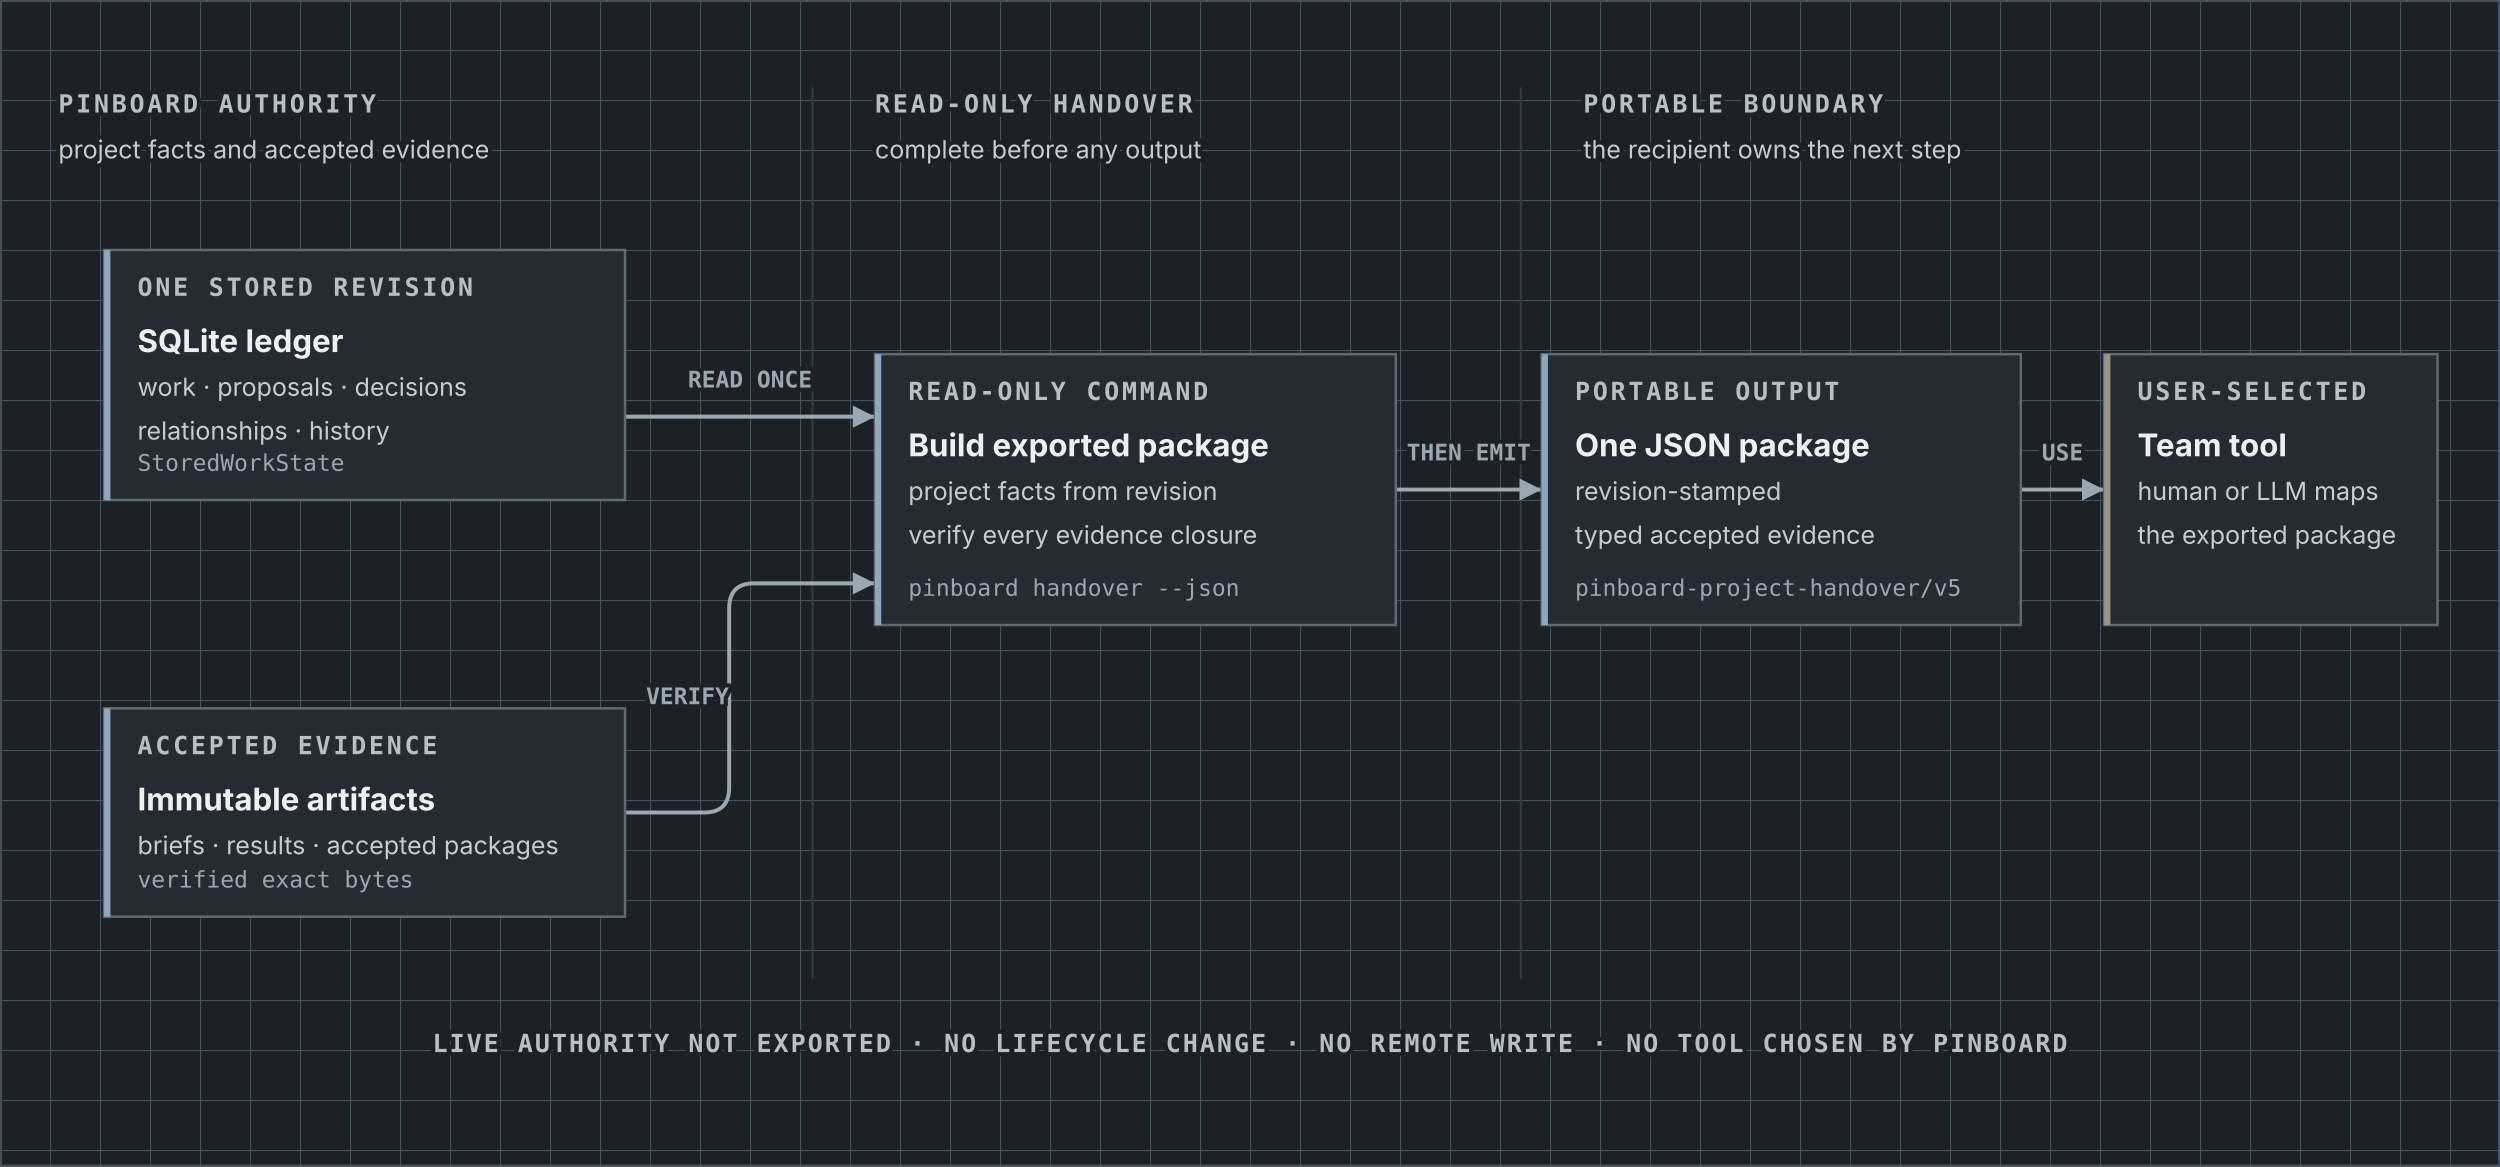
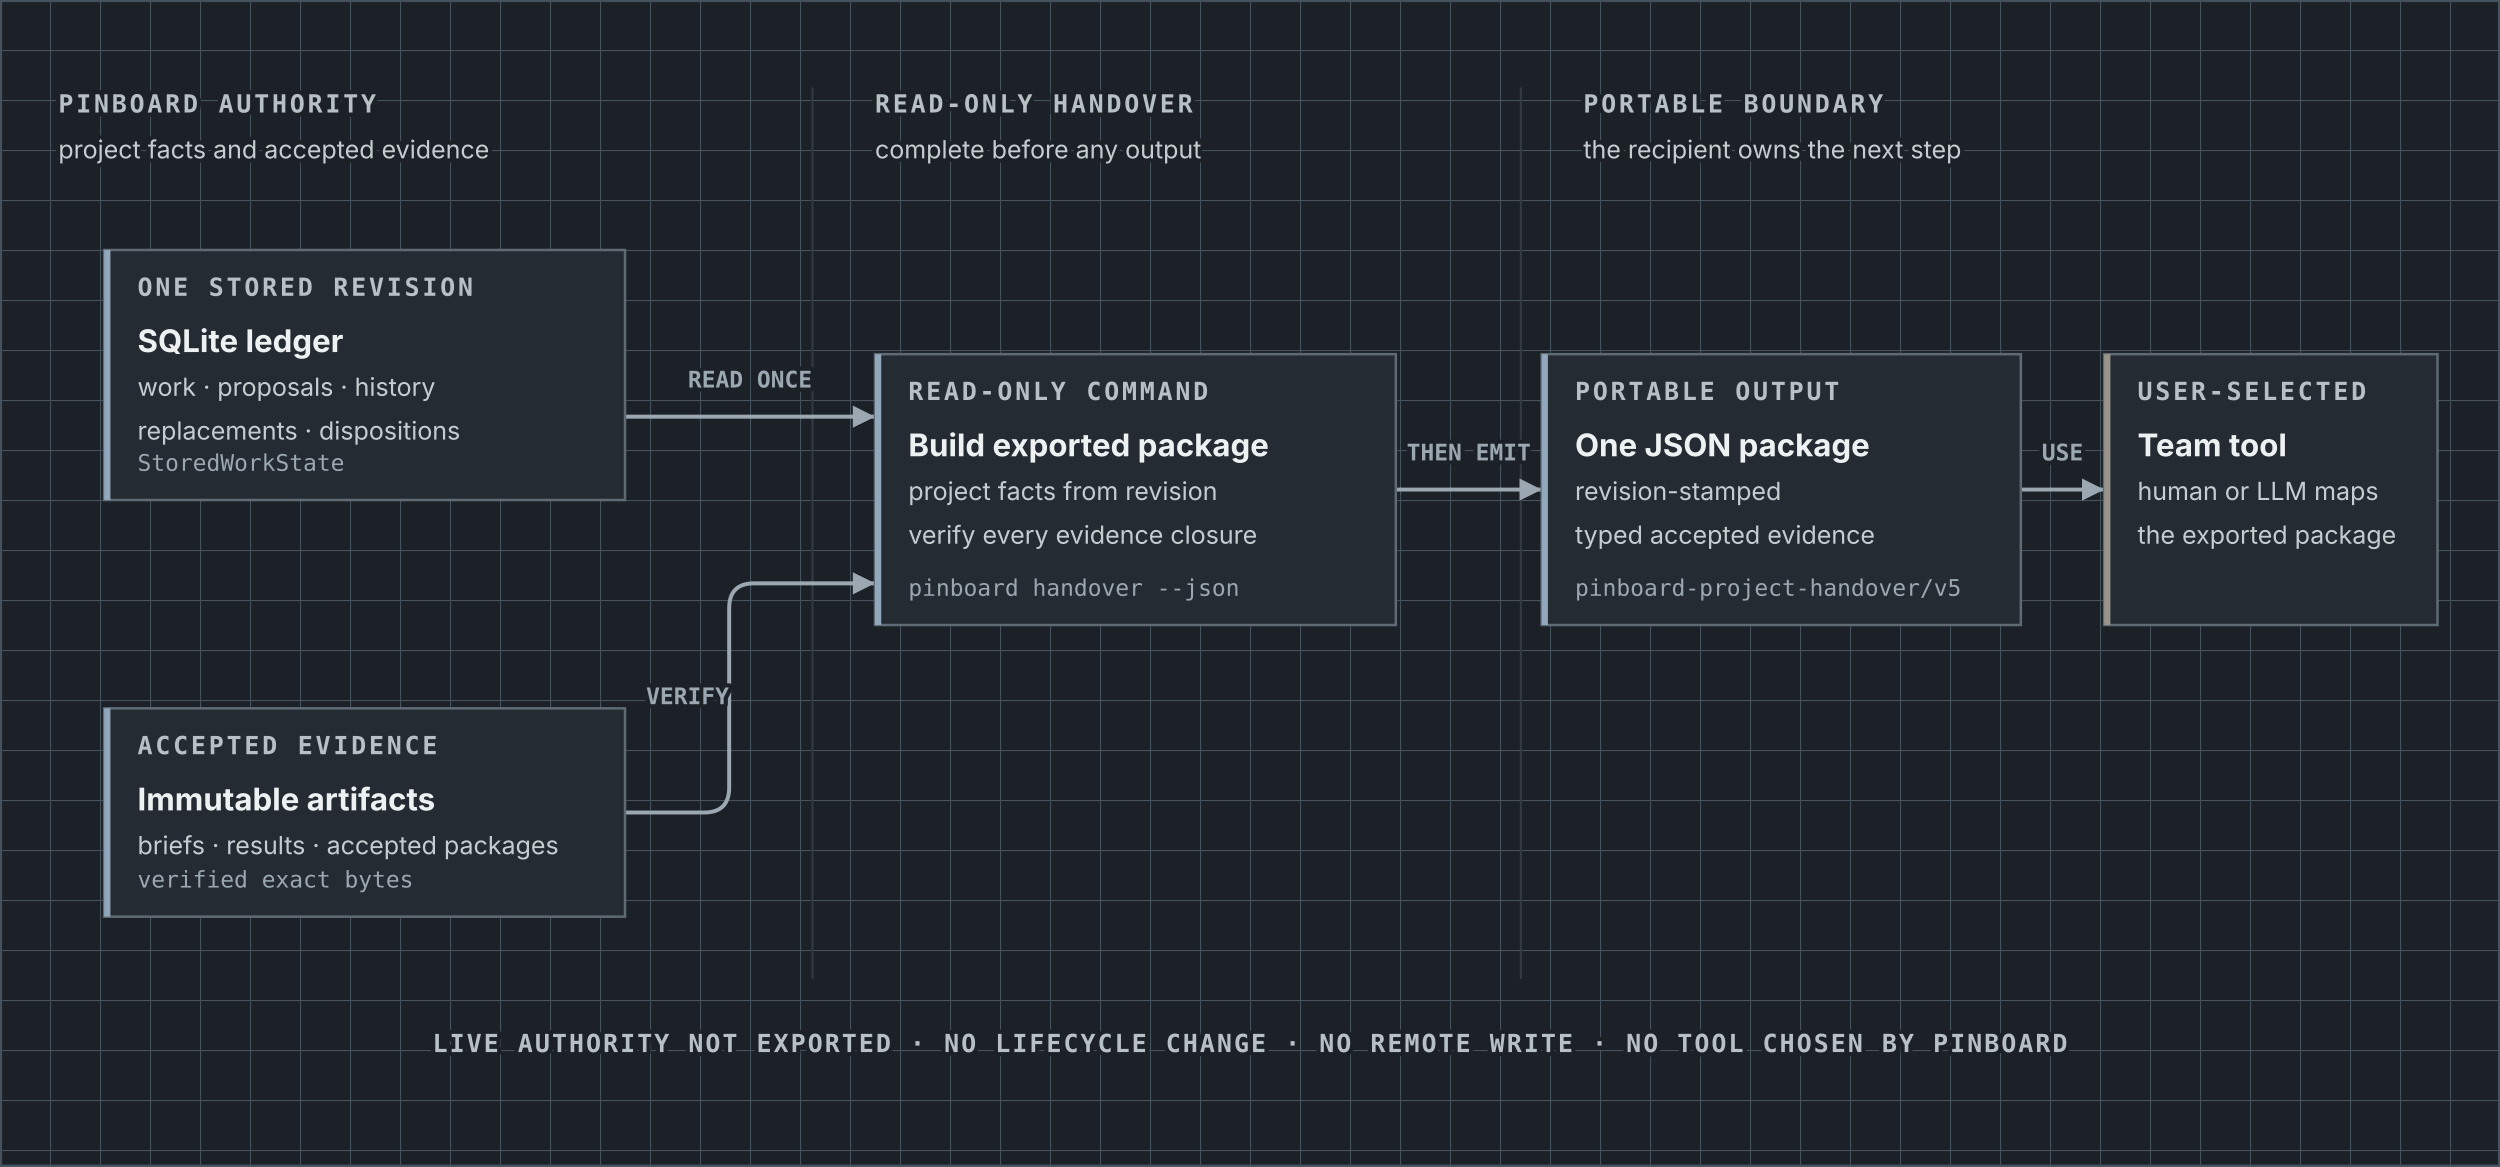
<svg xmlns="http://www.w3.org/2000/svg" role="img" aria-labelledby="title description" viewBox="0 0 1200 560">
  <defs>
    <pattern id="grid" width="24" height="24" patternUnits="userSpaceOnUse">
      <path d="M24 0H0V24" fill="none" stroke="#45535f" stroke-width="1" />
    </pattern>
    <marker id="arrow" viewBox="0 0 10 10" refX="9" refY="5" markerWidth="7" markerHeight="7" orient="auto">
      <path d="M1 1L9 5L1 9Z" fill="#9ba8b1" />
    </marker>
    <style>
      text { font-family: ui-sans-serif, system-ui, -apple-system, BlinkMacSystemFont, "Segoe UI", sans-serif; fill: #edf1f2; }
      .section-label, .box-label, .box-meta, .connector-label, .note-meta { font-family: ui-monospace, SFMono-Regular, Menlo, monospace; }
      .section-label, .box-label { font-size: 12px; font-weight: 700; letter-spacing: 0.11em; fill: #b7c0c5; }
      .section-subtitle { font-size: 12px; fill: #c5cdd0; }
      .guide { stroke: #333b42; stroke-width: 1; }
      .connector { fill: none; stroke: #9ba8b1; stroke-width: 1.9; stroke-linecap: round; }
      .connector-label { font-size: 11px; font-weight: 700; fill: #9ba8b1; }
      .box { fill: #242b32; stroke: #5e6a74; stroke-width: 1.2; }
      .box-title { font-size: 15px; font-weight: 700; }
      .box-body { font-size: 12px; fill: #c5cdd0; }
      .box-meta { font-size: 11px; fill: #9ba8b1; }
      .note { fill: #c5cdd0; }
      .note-meta { font-weight: 700; letter-spacing: 0.08em; fill: #b7c0c5; }
      .canvas-text { paint-order: stroke fill; stroke: #1c2127; stroke-width: 4px; stroke-linejoin: round; }
    </style>
  </defs>
  <rect width="1200" height="560" fill="#1c2127" />
  <rect width="1200" height="560" fill="url(#grid)" />
  <rect x="0.5" y="0.5" width="1199" height="559" fill="none" stroke="#45515c" />
  <line x1="390" y1="42" x2="390" y2="470" class="guide" />
  <line x1="730" y1="42" x2="730" y2="470" class="guide" />
  <path d="M300 200L420 200" class="connector" marker-end="url(#arrow)" />
  <path d="M300 390L338 390Q350 390 350 378L350 292Q350 280 362 280L420 280" class="connector" marker-end="url(#arrow)" />
  <path d="M670 235L740 235" class="connector" marker-end="url(#arrow)" />
  <path d="M970 235L1010 235" class="connector" marker-end="url(#arrow)" />
  <rect x="50" y="120" width="250" height="120" class="box" />
  <rect x="50" y="120" width="3" height="120" fill="#91a7bb" />
  <rect x="50" y="340" width="250" height="100" class="box" />
  <rect x="50" y="340" width="3" height="100" fill="#91a7bb" />
  <rect x="420" y="170" width="250" height="130" class="box" />
  <rect x="420" y="170" width="3" height="130" fill="#91a7bb" />
  <rect x="740" y="170" width="230" height="130" class="box" />
  <rect x="740" y="170" width="3" height="130" fill="#91a7bb" />
  <rect x="1010" y="170" width="160" height="130" class="box" />
  <rect x="1010" y="170" width="3" height="130" fill="#9b948b" />
  <text x="28" y="54" class="section-label canvas-text">PINBOARD AUTHORITY</text>
  <text x="28" y="76" class="section-subtitle canvas-text">project facts and accepted evidence</text>
  <text x="420" y="54" class="section-label canvas-text">READ-ONLY HANDOVER</text>
  <text x="420" y="76" class="section-subtitle canvas-text">complete before any output</text>
  <text x="760" y="54" class="section-label canvas-text">PORTABLE BOUNDARY</text>
  <text x="760" y="76" class="section-subtitle canvas-text">the recipient owns the next step</text>
  <text x="360" y="186" text-anchor="middle" class="connector-label canvas-text">READ ONCE</text>
  <text x="330" y="338" text-anchor="middle" class="connector-label canvas-text">VERIFY</text>
  <text x="705" y="221" text-anchor="middle" class="connector-label canvas-text">THEN EMIT</text>
  <text x="990" y="221" text-anchor="middle" class="connector-label canvas-text">USE</text>
  <text x="66" y="142" class="box-label">ONE STORED REVISION</text>
  <text x="66" y="169" class="box-title">SQLite ledger</text>
-   <text x="66" y="190" class="box-body">work · proposals · decisions</text>
-   <text x="66" y="211" class="box-body">relationships · history</text>
+   <text x="66" y="190" class="box-body">work · proposals · history</text>
+   <text x="66" y="211" class="box-body">replacements · dispositions</text>
  <text x="66" y="226" class="box-meta">StoredWorkState</text>
  <text x="66" y="362" class="box-label">ACCEPTED EVIDENCE</text>
  <text x="66" y="389" class="box-title">Immutable artifacts</text>
  <text x="66" y="410" class="box-body">briefs · results · accepted packages</text>
  <text x="66" y="426" class="box-meta">verified exact bytes</text>
  <text x="436" y="192" class="box-label">READ-ONLY COMMAND</text>
  <text x="436" y="219" class="box-title">Build exported package</text>
  <text x="436" y="240" class="box-body">project facts from revision</text>
  <text x="436" y="261" class="box-body">verify every evidence closure</text>
  <text x="436" y="286" class="box-meta">pinboard handover --json</text>
  <text x="756" y="192" class="box-label">PORTABLE OUTPUT</text>
  <text x="756" y="219" class="box-title">One JSON package</text>
  <text x="756" y="240" class="box-body">revision-stamped</text>
  <text x="756" y="261" class="box-body">typed accepted evidence</text>
  <text x="756" y="286" class="box-meta">pinboard-project-handover/v5</text>
  <text x="1026" y="192" class="box-label">USER-SELECTED</text>
  <text x="1026" y="219" class="box-title">Team tool</text>
  <text x="1026" y="240" class="box-body">human or LLM maps</text>
  <text x="1026" y="261" class="box-body">the exported package</text>
  <text x="600" y="505" text-anchor="middle" font-size="12" class="note-meta canvas-text">LIVE AUTHORITY NOT EXPORTED · NO LIFECYCLE CHANGE · NO REMOTE WRITE · NO TOOL CHOSEN BY PINBOARD</text>
</svg>
